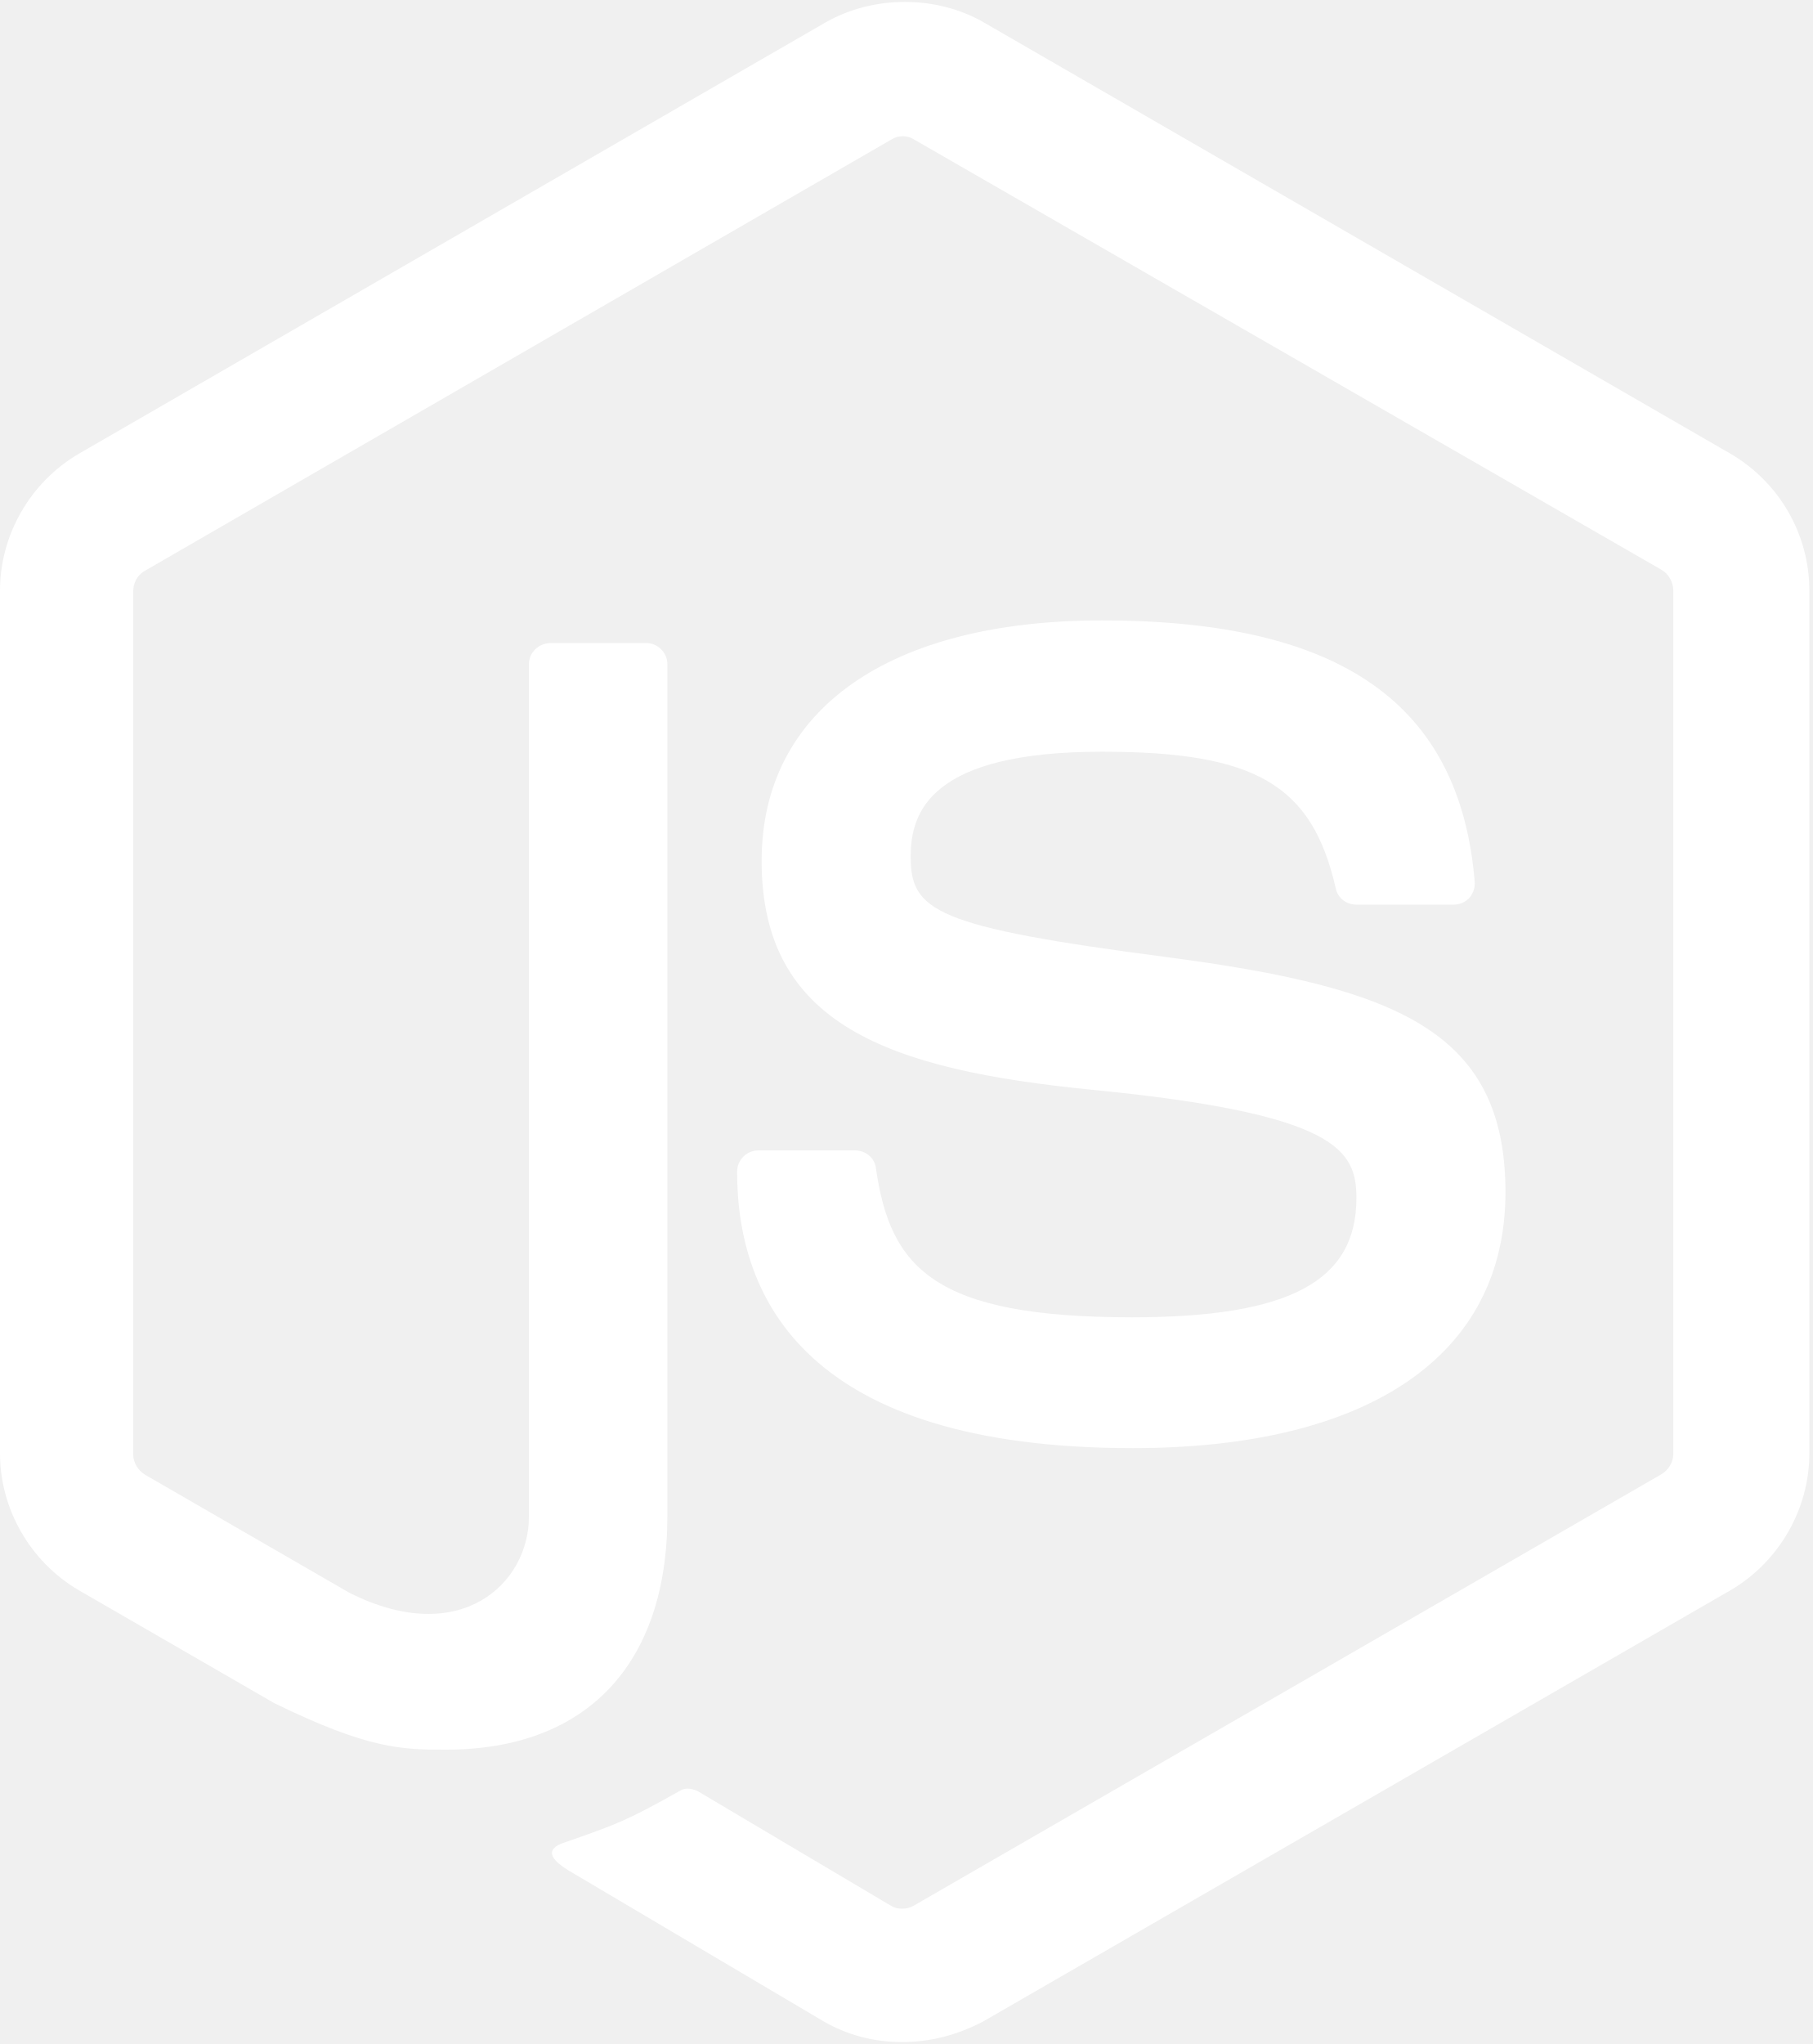
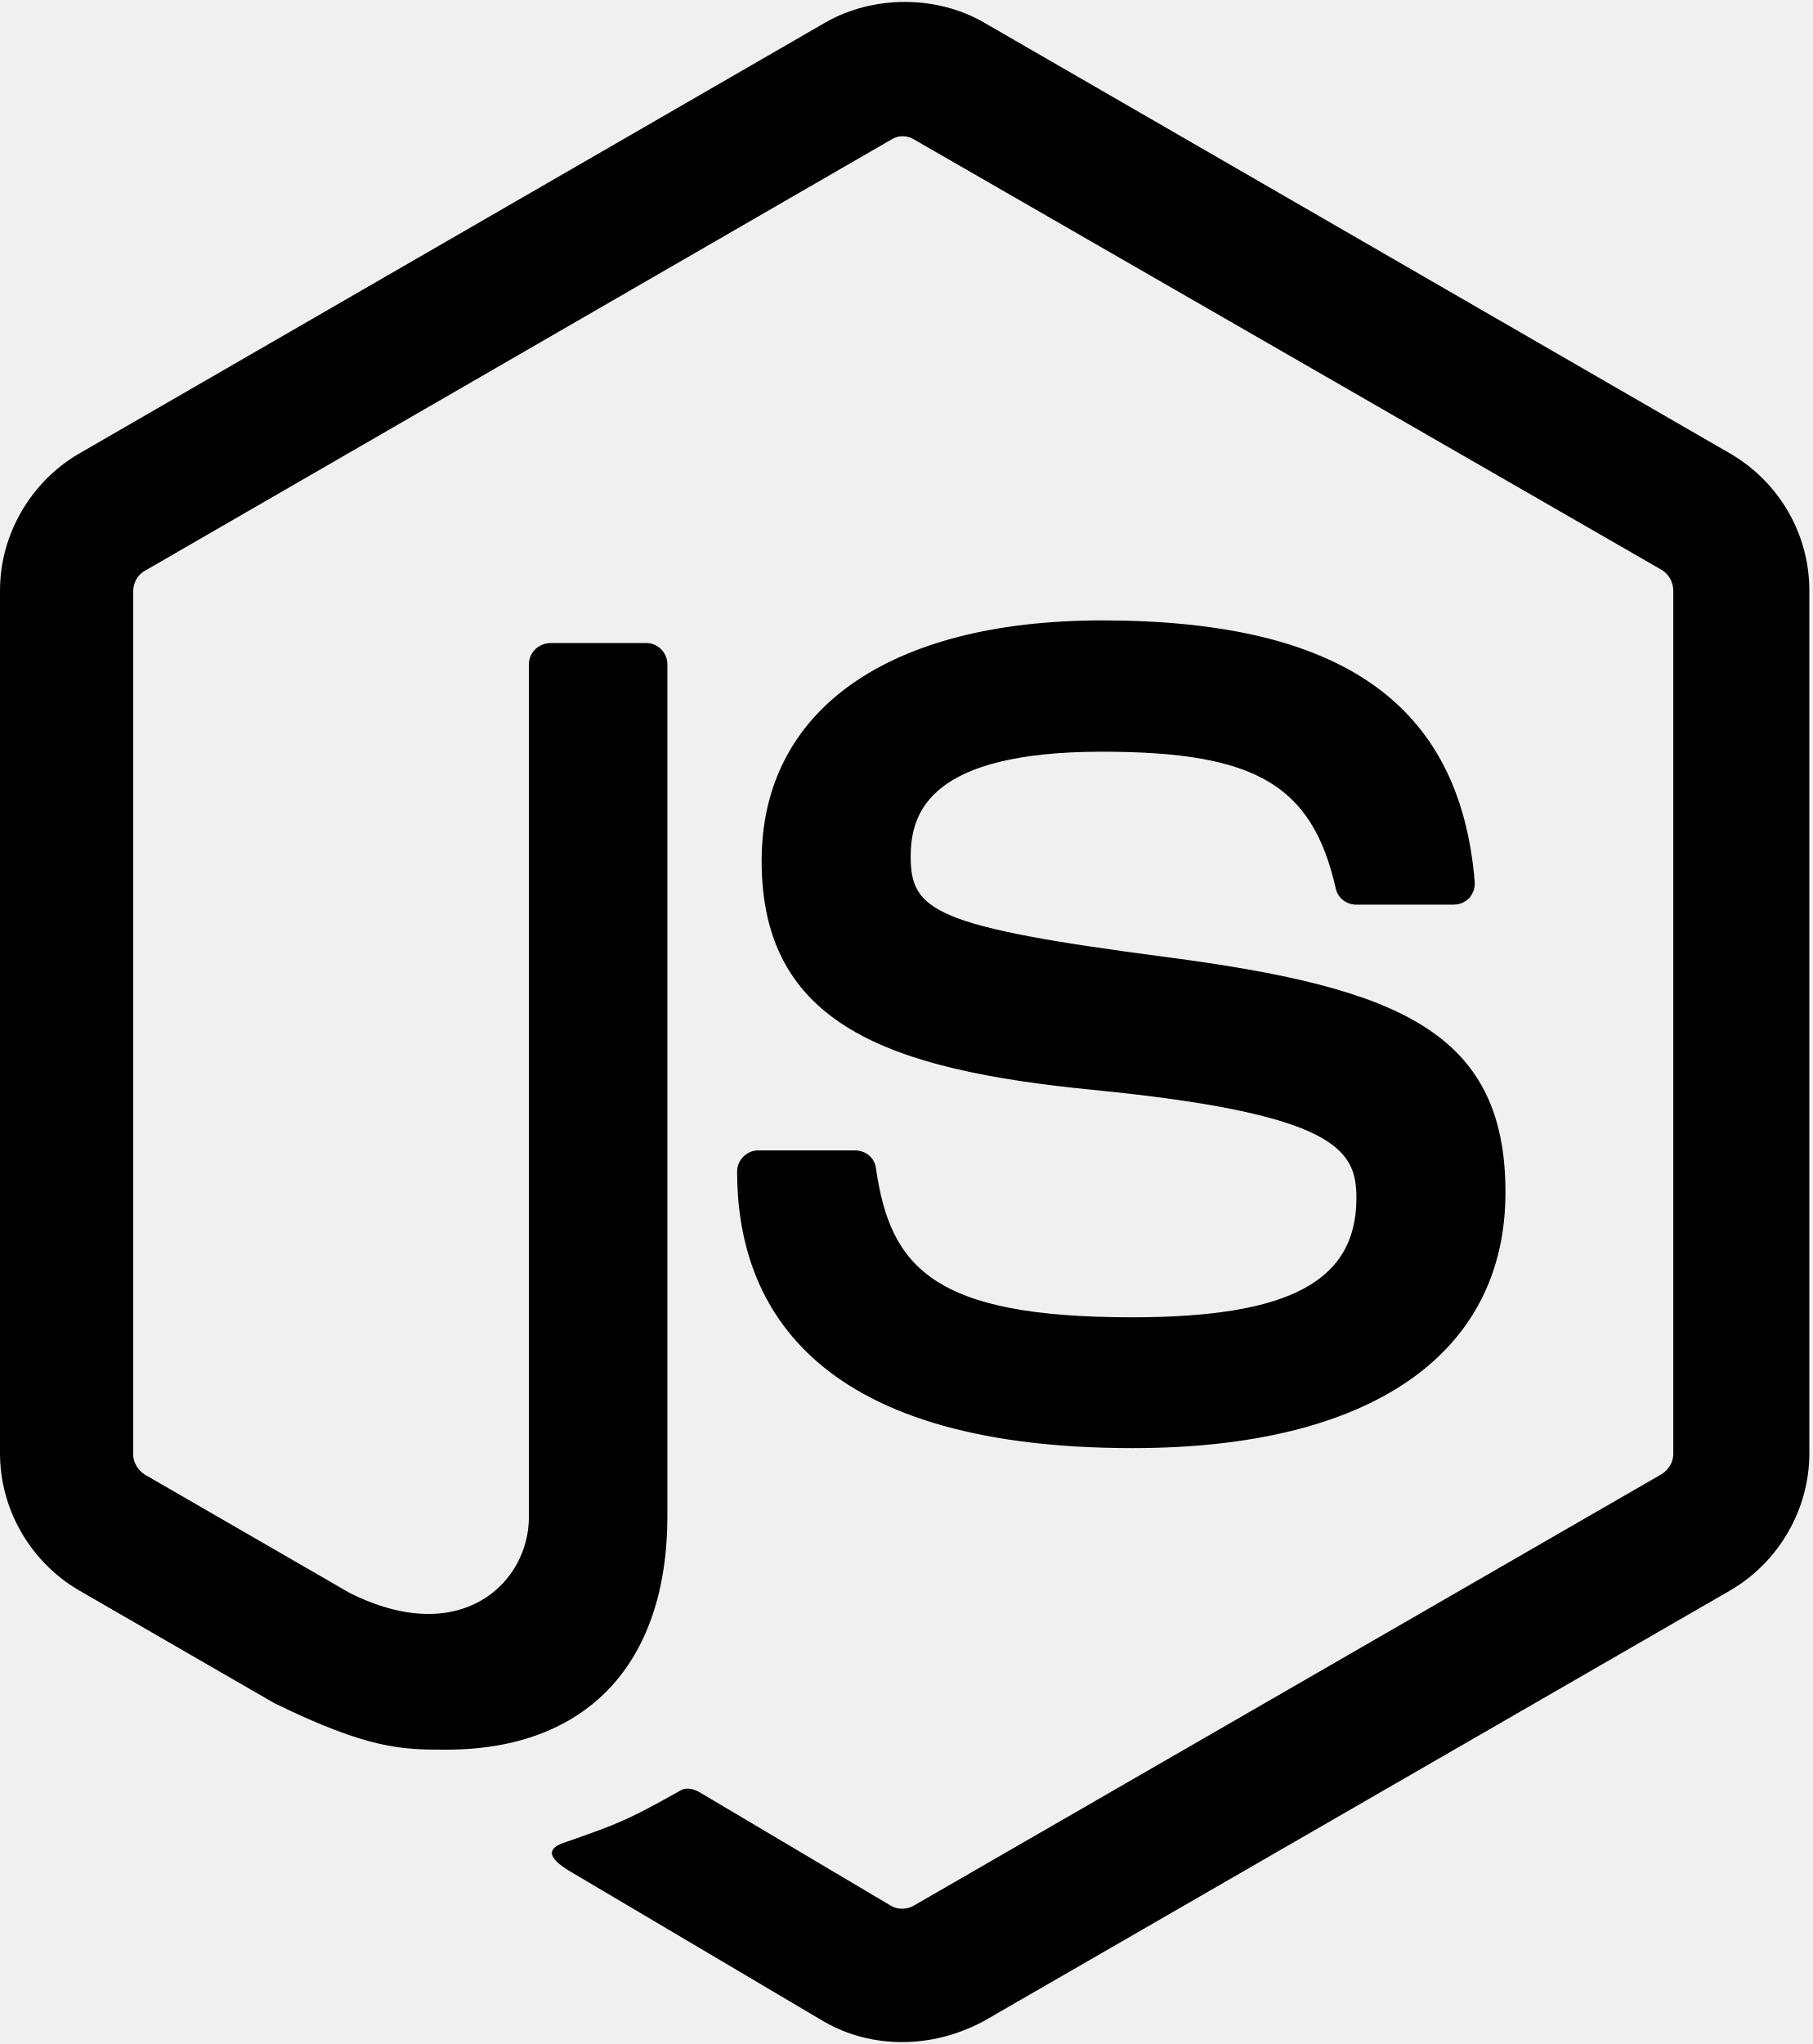
- <svg xmlns="http://www.w3.org/2000/svg" width="377px" height="425px" viewBox="0 0 377 425" version="1.1">
+ <svg xmlns="http://www.w3.org/2000/svg" preserveAspectRatio="xMidYMid meet" width="377px" height="425px" viewBox="0 0 377 425" version="1.1">
  <g stroke="none" stroke-width="1" fill="none" fill-rule="evenodd">
-     <g id="nodejs-01" fill-rule="nonzero" fill="#FFFFFF">
+     <g id="nodejs-01" fill-rule="nonzero" fill="url(#tech-gradient) #000">
      <path d="M187.6,424.6 C181.9,424.6 176.3,423.2 171.3,420.3 L119.4,389.6 C111.7,385.3 115.4,383.7 118,382.9 C128.3,379.3 130.5,378.5 141.5,372.3 C142.6,371.6 144.2,371.9 145.4,372.6 L185.2,396.2 C186.6,397.1 188.6,397.1 190.1,396.2 L345.6,306.5 C347,305.6 348,304.1 348,302.3 L348,122.8 C348,121.1 347.1,119.4 345.6,118.5 L190.1,29 C188.7,28.1 186.8,28.1 185.4,29 L30.1,118.7 C28.5,119.6 27.7,121.3 27.7,123 L27.7,302.4 C27.7,304.1 28.7,305.7 30.1,306.6 L72.7,331.2 C95.8,342.8 110,329.2 110,315.4 L110,138.1 C110,135.7 112,133.7 114.6,133.7 L134.4,133.7 C136.8,133.7 138.8,135.7 138.8,138.1 L138.8,315.2 C138.8,346 122,363.8 92.8,363.8 C83.8,363.8 76.8,363.8 57,354.1 L16.3,330.6 C6.3,324.7 2.84217094e-14,313.8 2.84217094e-14,302.2 L2.84217094e-14,122.8 C2.84217094e-14,111.2 6.3,100.3 16.3,94.4 L171.8,4.6 C181.7,-1 194.7,-1 204.5,4.6 L360,94.4 C370,100.3 376.3,111 376.3,122.8 L376.3,302.2 C376.3,313.8 370,324.7 360,330.6 L204.5,420.3 C199,423.2 193.3,424.6 187.6,424.6 Z" id="Shape" />
      <path d="M235.6,301.1 C167.5,301.1 153.3,269.9 153.3,243.6 C153.3,241.2 155.3,239.2 157.7,239.2 L177.8,239.2 C180.1,239.2 182,240.8 182.2,243.1 C185.2,263.6 194.2,273.9 235.4,273.9 C268.2,273.9 282.1,266.4 282.1,249.1 C282.1,239.1 278.1,231.6 227.2,226.6 C184.6,222.4 158.4,213 158.4,179 C158.4,147.6 184.8,129 229.2,129 C278.9,129 303.6,146.3 306.7,183.3 C306.8,184.6 306.4,185.7 305.6,186.7 C304.7,187.6 303.6,188.1 302.3,188.1 L282.1,188.1 C280,188.1 278.2,186.7 277.8,184.7 C272.9,163.2 261.2,156.3 229.2,156.3 C193.5,156.3 189.4,168.8 189.4,178.1 C189.4,189.4 194.3,192.7 242.6,199 C290.3,205.3 313.1,214.2 313.1,247.9 C313.1,281.7 284.9,301.1 235.6,301.1 Z" id="Shape" />
    </g>
  </g>
</svg>
